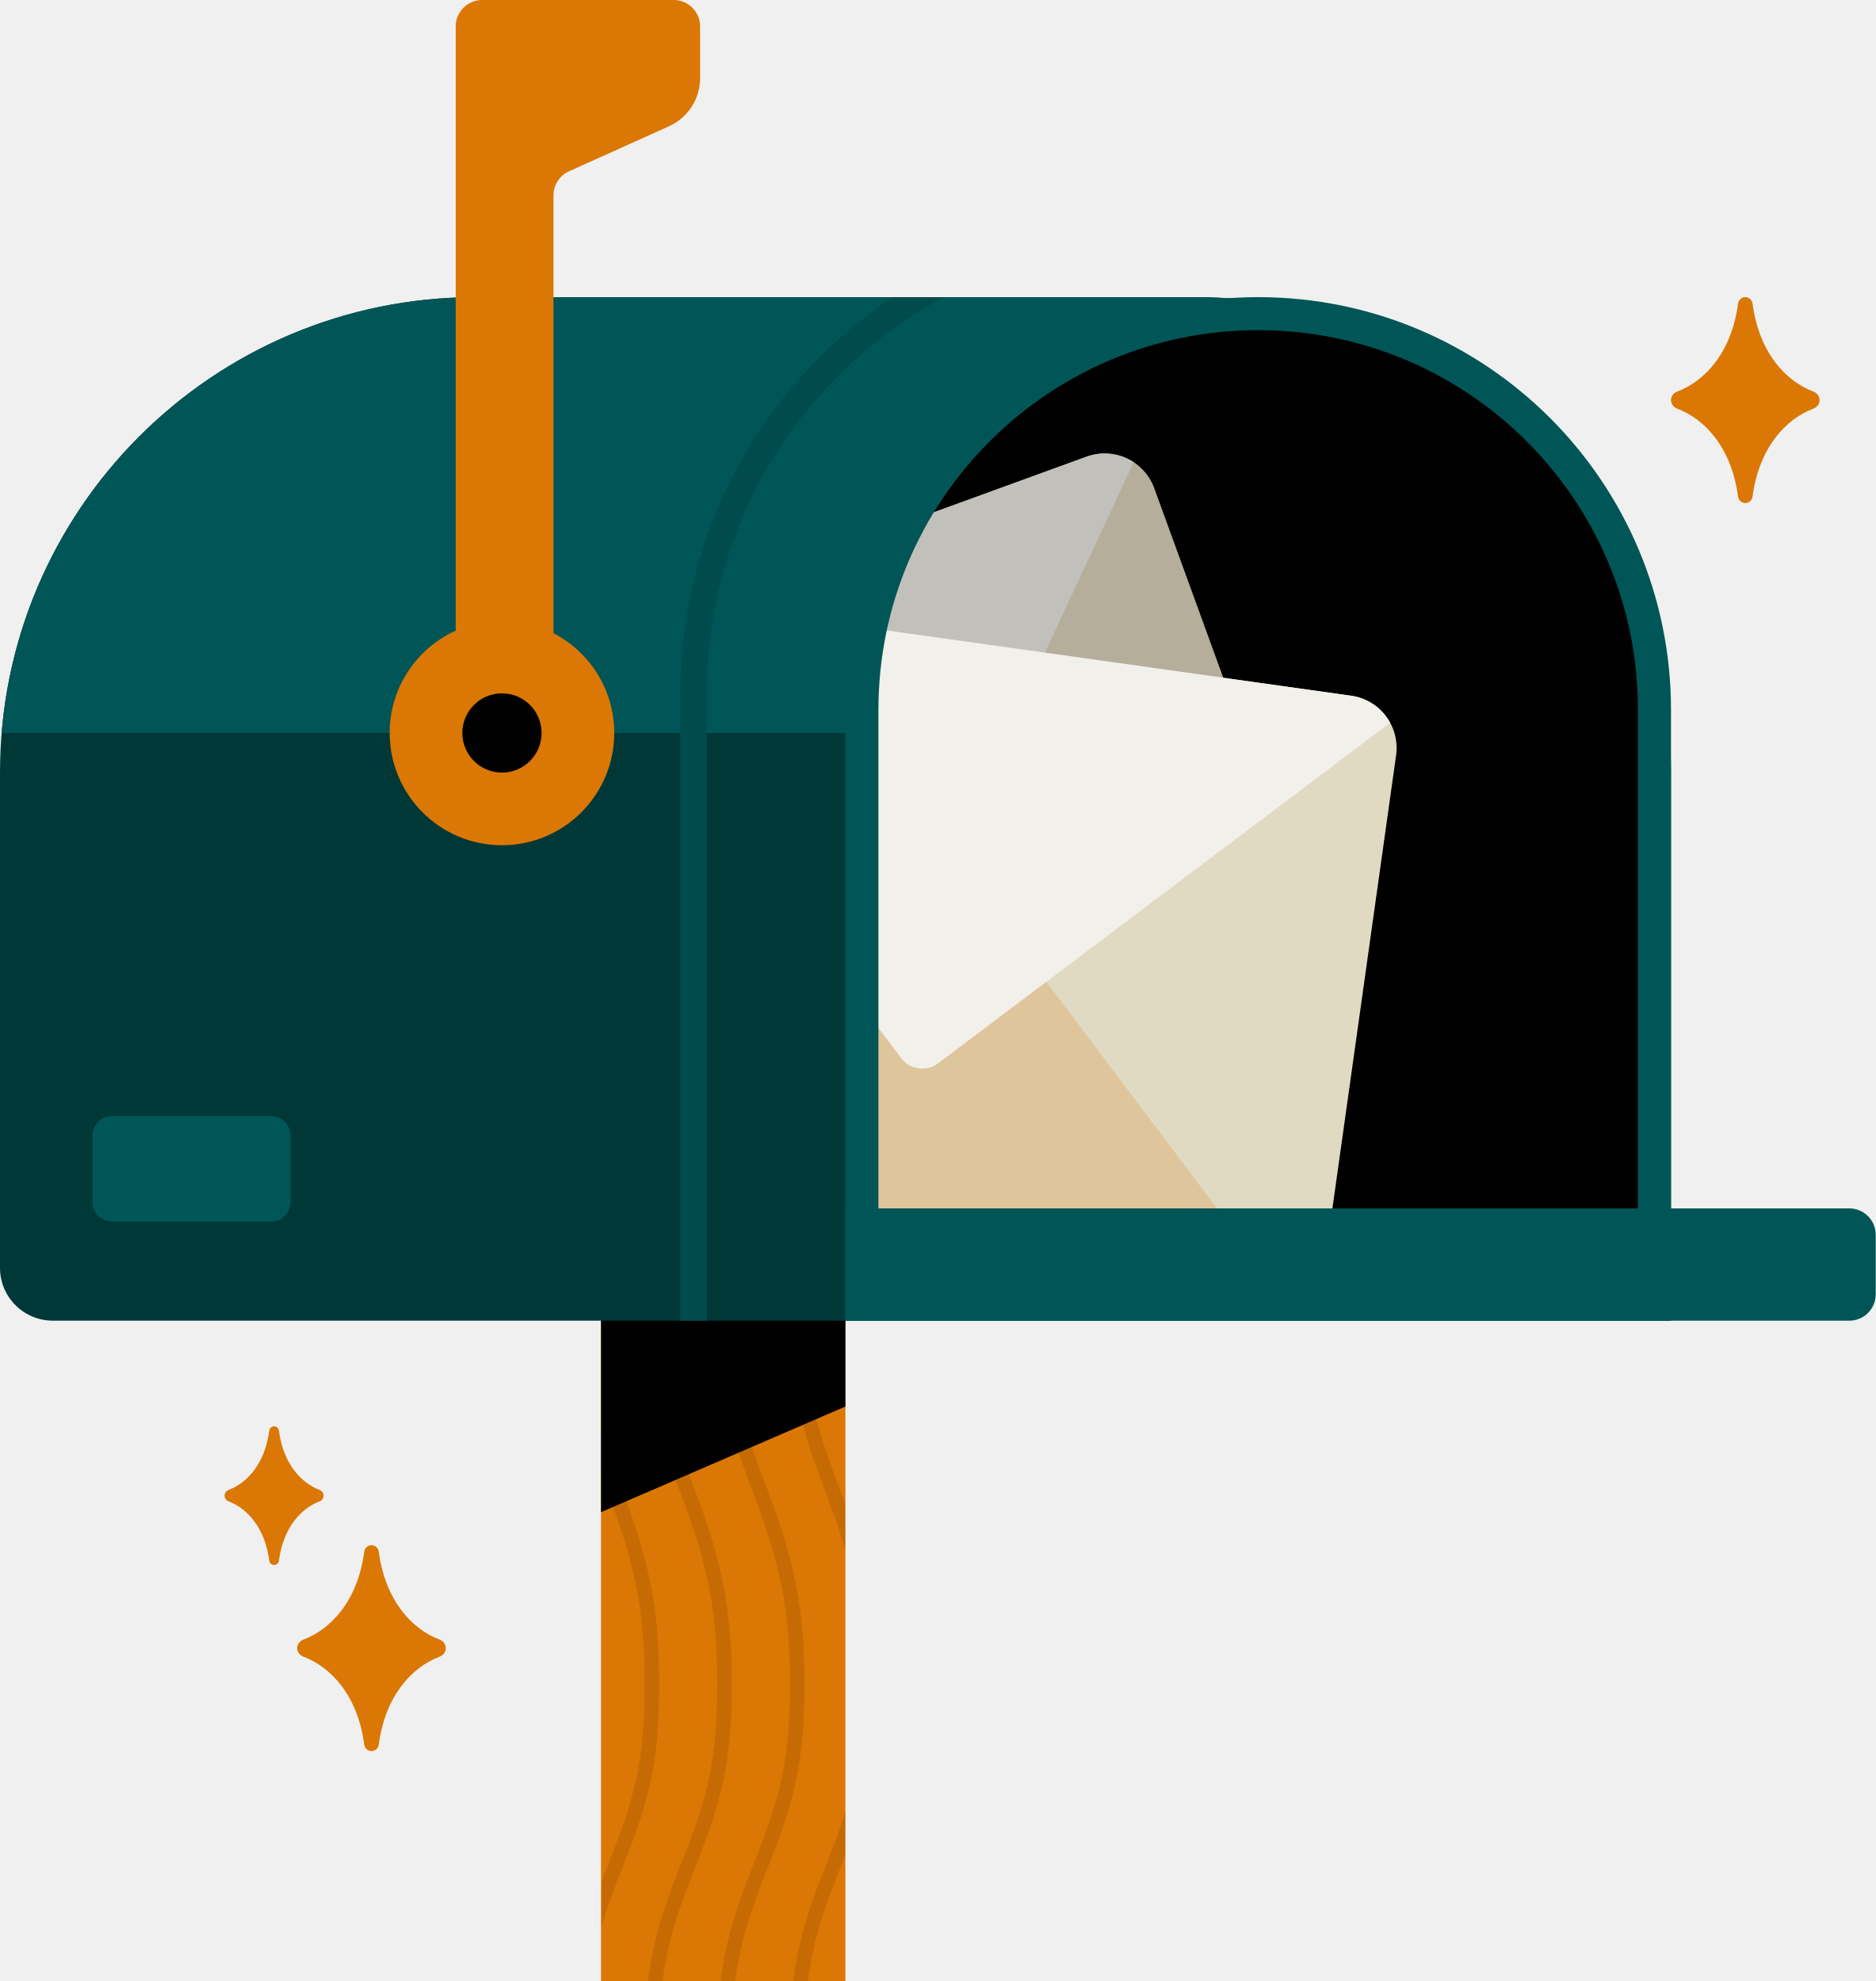
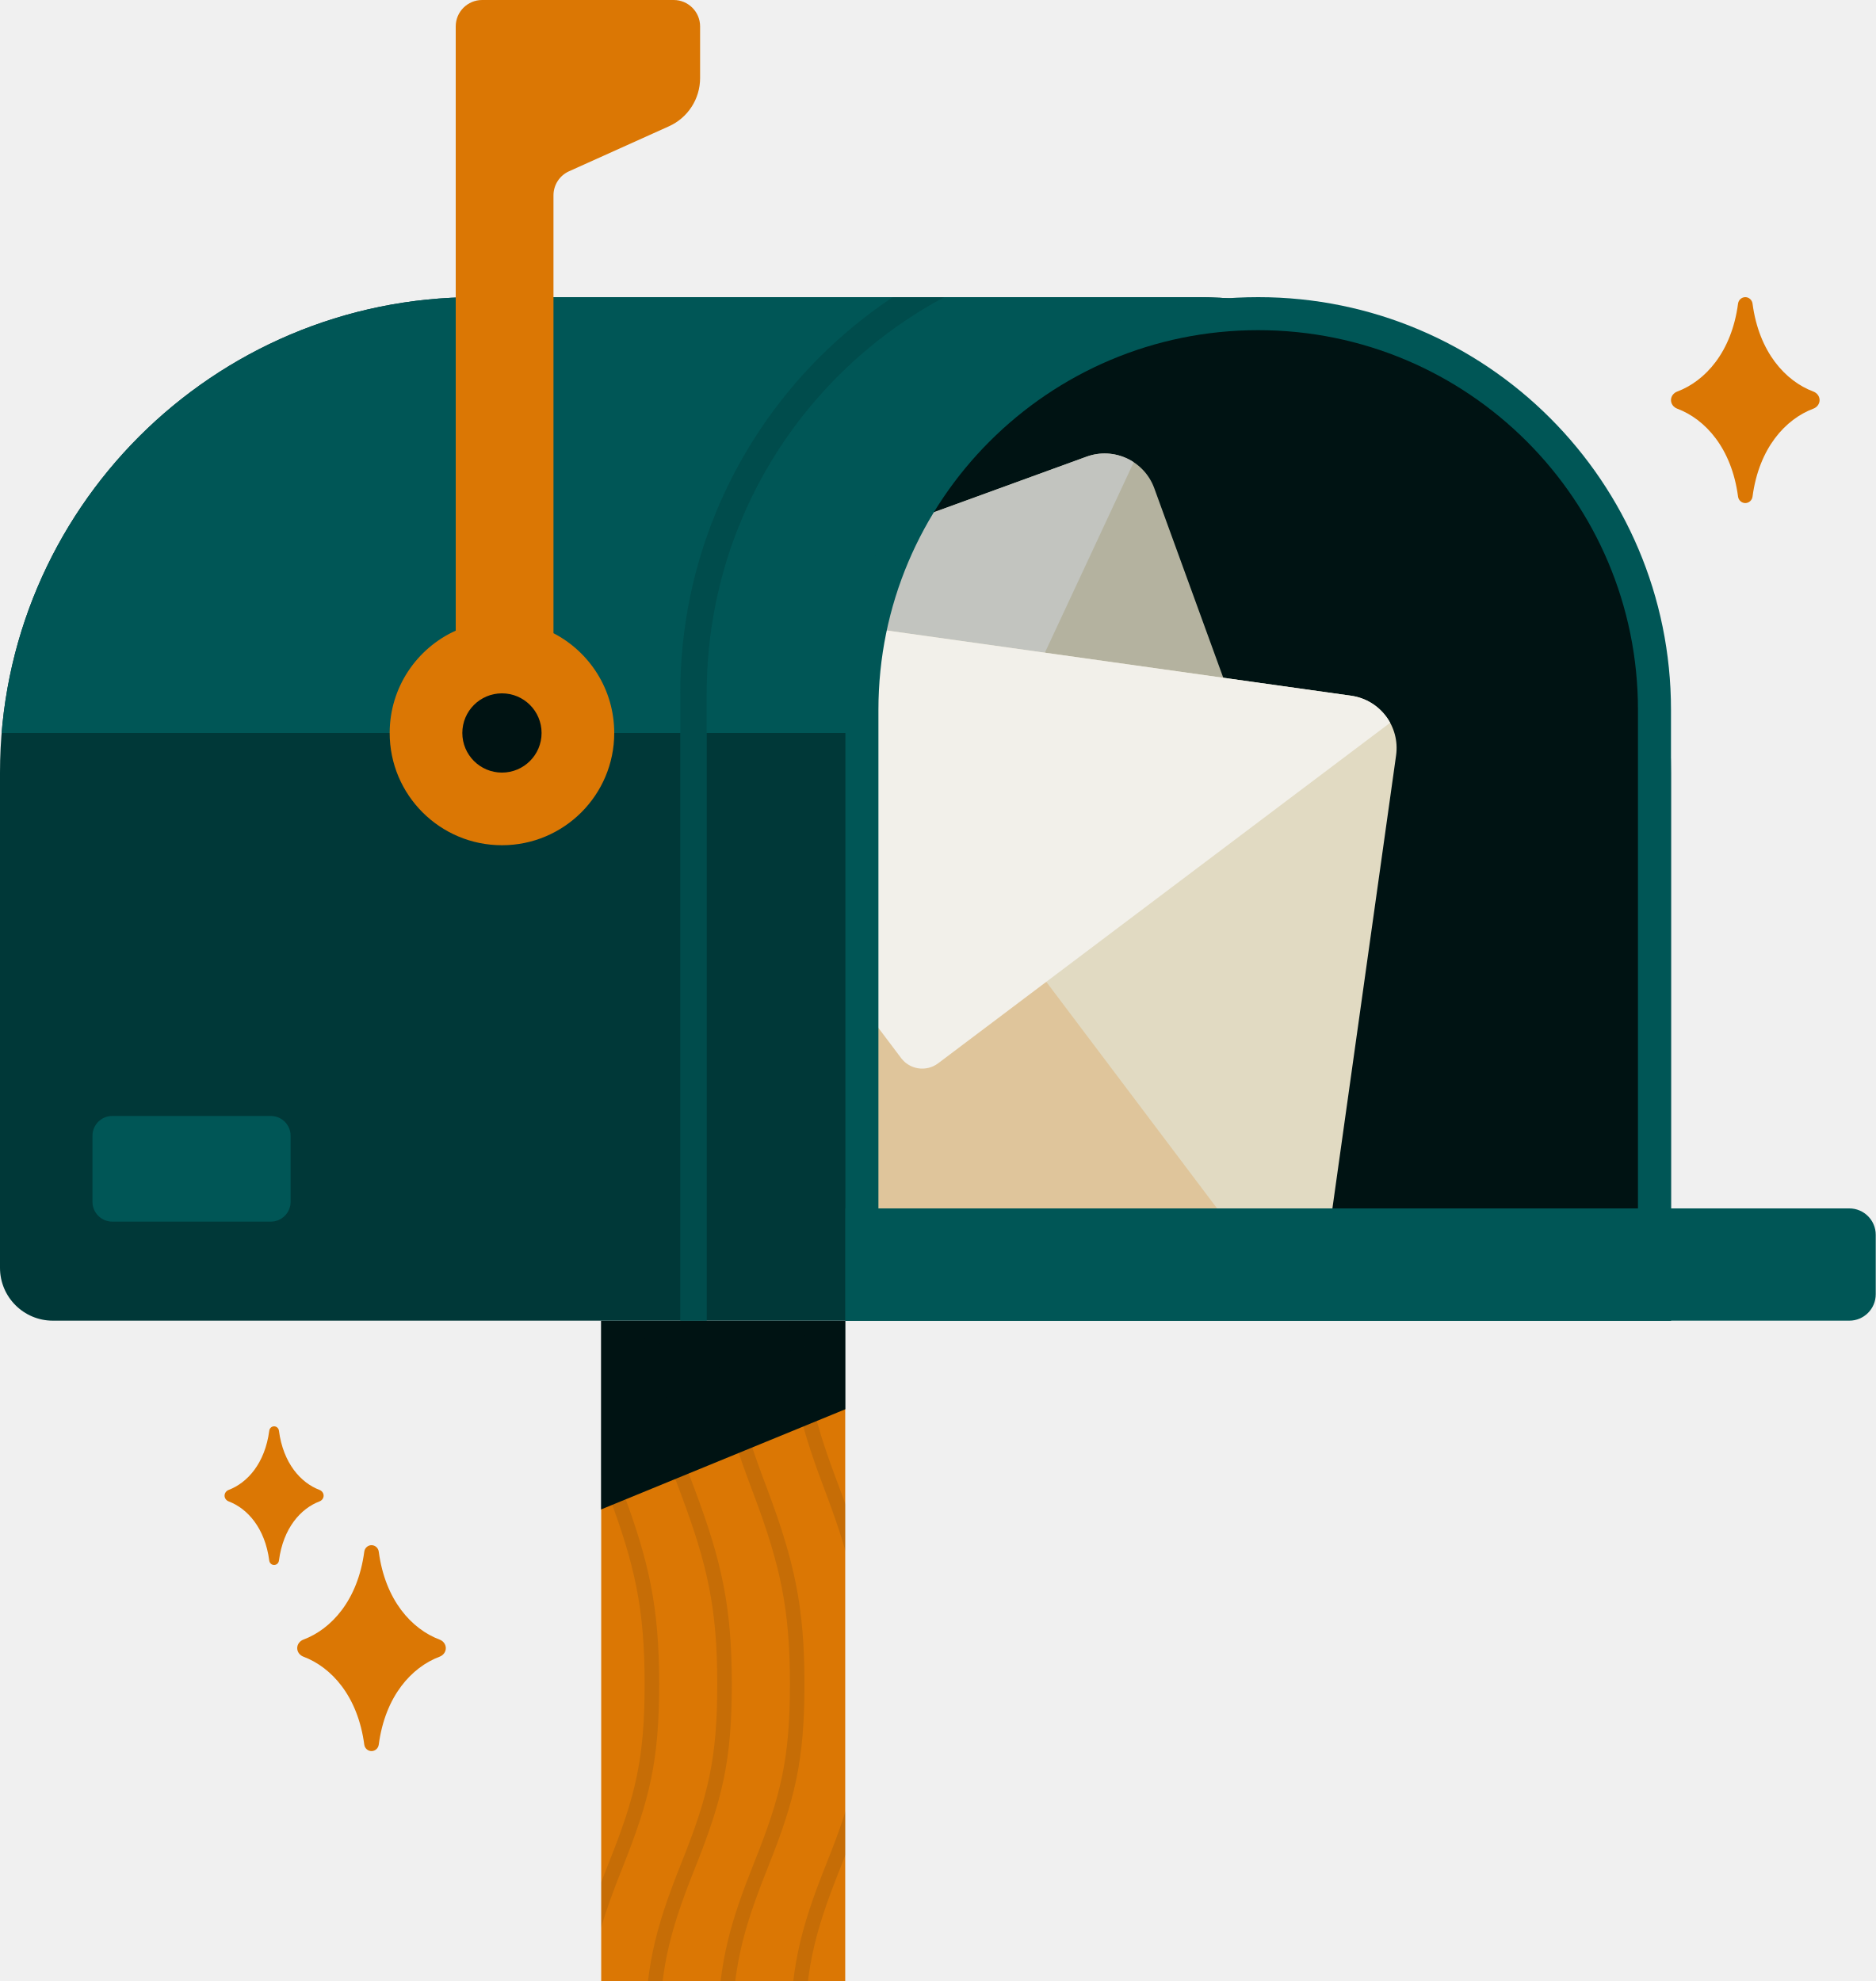
<svg xmlns="http://www.w3.org/2000/svg" width="284" height="300" viewBox="0 0 284 300" fill="none">
-   <path d="M91 300H128V200H91V300Z" fill="#DB7704" />
-   <path d="M91 229L128 213V197H91V229Z" fill="black" />
+   <mask id="mask0_1737_6407" style="mask-type:alpha" maskUnits="userSpaceOnUse" x="91" y="200" width="37" height="100">
+     <path d="M91 300H128V200H91V300Z" fill="#DB7704" />
+   </mask>
+   <g mask="url(#mask0_1737_6407)">
+     <path d="M91 300H128V200H91V300Z" fill="#DB7704" />
+     <path d="M90 229L129 213V197H90V229Z" fill="#001313" />
+   </g>
  <g clip-path="url(#clip0_1737_6407)">
-     <path opacity="0.1" fill-rule="evenodd" clip-rule="evenodd" d="M91 223.303C91.143 223.695 91.29 224.094 91.442 224.5C91.591 224.898 92.1 226.258 92.17 226.444C96.118 237.004 97.6 243.612 97.6 255C97.6 266.298 96.256 271.898 92.179 282.091C91.758 283.143 91.366 284.148 91 285.117L91 291.964C91.804 289.202 92.86 286.311 94.221 282.909C98.394 272.477 99.8 266.618 99.8 255C99.8 243.312 98.263 236.459 94.23 225.673C94.16 225.486 93.651 224.127 93.503 223.731C92.487 221.008 91.661 218.604 91 216.334L91 223.303ZM113 223.303C109.819 214.583 108.6 208.884 108.6 200L110.8 200C110.8 206.318 111.432 210.947 113 216.334L113 223.303ZM113 285.117C109.737 293.762 108.6 299.553 108.6 310L110.8 310C110.8 302.474 111.396 297.476 113 291.964L113 285.117ZM97.6 200C97.6 209.285 98.931 215.09 102.442 224.5C102.591 224.898 103.1 226.258 103.17 226.444C107.118 237.004 108.6 243.612 108.6 255C108.6 266.298 107.256 271.898 103.179 282.091C99.006 292.523 97.6 298.382 97.6 310L99.8 310C99.8 298.702 101.144 293.102 105.221 282.909C109.394 272.477 110.8 266.618 110.8 255C110.8 243.312 109.263 236.459 105.23 225.673C105.16 225.486 104.651 224.127 104.503 223.731C101.076 214.546 99.8 208.98 99.8 200L97.6 200Z" fill="black" />
-     <path opacity="0.1" fill-rule="evenodd" clip-rule="evenodd" d="M113 223.303C113.143 223.695 113.291 224.094 113.442 224.5C113.591 224.898 114.1 226.258 114.17 226.444C118.118 237.004 119.6 243.612 119.6 255C119.6 266.298 118.256 271.898 114.179 282.091C113.758 283.143 113.366 284.148 113 285.117L113 291.964C113.804 289.202 114.86 286.311 116.221 282.909C120.394 272.477 121.8 266.618 121.8 255C121.8 243.312 120.263 236.459 116.23 225.673C116.16 225.486 115.651 224.127 115.503 223.731C114.487 221.008 113.661 218.604 113 216.334L113 223.303ZM135 223.303C131.819 214.583 130.6 208.884 130.6 200L132.8 200C132.8 206.318 133.432 210.947 135 216.334L135 223.303ZM135 285.117C131.737 293.762 130.6 299.553 130.6 310L132.8 310C132.8 302.474 133.396 297.476 135 291.964L135 285.117ZM119.6 200C119.6 209.285 120.931 215.09 124.442 224.5C124.591 224.898 125.1 226.258 125.17 226.444C129.118 237.004 130.6 243.612 130.6 255C130.6 266.298 129.256 271.898 125.179 282.091C121.006 292.523 119.6 298.382 119.6 310L121.8 310C121.8 298.702 123.144 293.102 127.221 282.909C131.394 272.477 132.8 266.618 132.8 255C132.8 243.312 131.263 236.459 127.23 225.673C127.16 225.486 126.651 224.127 126.503 223.731C123.076 214.546 121.8 208.98 121.8 200L119.6 200Z" fill="black" />
+     <path opacity="0.1" fill-rule="evenodd" clip-rule="evenodd" d="M91 223.303C91.143 223.695 91.29 224.094 91.442 224.5C91.591 224.898 92.1 226.258 92.17 226.444C96.118 237.004 97.6 243.612 97.6 255C97.6 266.298 96.256 271.898 92.179 282.091C91.758 283.143 91.366 284.148 91 285.117L91 291.964C91.804 289.202 92.86 286.311 94.221 282.909C98.394 272.477 99.8 266.618 99.8 255C99.8 243.312 98.263 236.459 94.23 225.673C94.16 225.486 93.651 224.127 93.503 223.731C92.487 221.008 91.661 218.604 91 216.334L91 223.303ZM113 223.303C109.819 214.583 108.6 208.884 108.6 200L110.8 200C110.8 206.318 111.432 210.947 113 216.334L113 223.303ZM113 285.117C109.737 293.762 108.6 299.553 108.6 310L110.8 310C110.8 302.474 111.396 297.476 113 291.964L113 285.117ZM97.6 200C97.6 209.285 98.931 215.09 102.442 224.5C102.591 224.898 103.1 226.258 103.17 226.444C107.118 237.004 108.6 243.612 108.6 255C108.6 266.298 107.256 271.898 103.179 282.091C99.006 292.523 97.6 298.382 97.6 310L99.8 310C99.8 298.702 101.144 293.102 105.221 282.909C109.394 272.477 110.8 266.618 110.8 255C110.8 243.312 109.263 236.459 105.23 225.673C105.16 225.486 104.651 224.127 104.503 223.731C101.076 214.546 99.8 208.98 99.8 200L97.6 200Z" fill="#001313" />
+     <path opacity="0.1" fill-rule="evenodd" clip-rule="evenodd" d="M113 223.303C113.143 223.695 113.291 224.094 113.442 224.5C113.591 224.898 114.1 226.258 114.17 226.444C118.118 237.004 119.6 243.612 119.6 255C119.6 266.298 118.256 271.898 114.179 282.091C113.758 283.143 113.366 284.148 113 285.117L113 291.964C113.804 289.202 114.86 286.311 116.221 282.909C120.394 272.477 121.8 266.618 121.8 255C121.8 243.312 120.263 236.459 116.23 225.673C116.16 225.486 115.651 224.127 115.503 223.731C114.487 221.008 113.661 218.604 113 216.334L113 223.303ZM135 223.303C131.819 214.583 130.6 208.884 130.6 200L132.8 200C132.8 206.318 133.432 210.947 135 216.334L135 223.303ZM135 285.117C131.737 293.762 130.6 299.553 130.6 310L132.8 310C132.8 302.474 133.396 297.476 135 291.964L135 285.117ZM119.6 200C119.6 209.285 120.931 215.09 124.442 224.5C124.591 224.898 125.1 226.258 125.17 226.444C129.118 237.004 130.6 243.612 130.6 255C130.6 266.298 129.256 271.898 125.179 282.091C121.006 292.523 119.6 298.382 119.6 310L121.8 310C121.8 298.702 123.144 293.102 127.221 282.909C131.394 272.477 132.8 266.618 132.8 255C132.8 243.312 131.263 236.459 127.23 225.673C127.16 225.486 126.651 224.127 126.503 223.731C123.076 214.546 121.8 208.98 121.8 200L119.6 200Z" fill="#001313" />
  </g>
  <path d="M0 117C0 77.236 32.236 45 72 45H181C220.764 45 253 77.236 253 117V200H8C3.582 200 0 196.418 0 192V117Z" fill="#003838" />
-   <mask id="mask0_1737_6407" style="mask-type:alpha" maskUnits="userSpaceOnUse" x="0" y="45" width="253" height="155">
+   <mask id="mask1_1737_6407" style="mask-type:alpha" maskUnits="userSpaceOnUse" x="0" y="45" width="253" height="155">
    <path d="M0 117C0 77.236 32.236 45 72 45H181C220.764 45 253 77.236 253 117V200H8C3.582 200 0 196.418 0 192V117Z" fill="#005656" />
  </mask>
-   <g mask="url(#mask0_1737_6407)">
+   <g mask="url(#mask1_1737_6407)">
    <path d="M-16 111C-16 74.549 13.549 45 50 45H187C223.451 45 253 74.549 253 111V111H-16V111Z" fill="#005656" />
    <path d="M175 35H206C244.66 35 276 66.34 276 105V229H105V105C105 66.34 136.34 35 175 35Z" stroke="#004C4C" stroke-width="4" />
  </g>
-   <mask id="mask1_1737_6407" style="mask-type:alpha" maskUnits="userSpaceOnUse" x="131" y="49" width="119" height="147">
+   <mask id="mask2_1737_6407" style="mask-type:alpha" maskUnits="userSpaceOnUse" x="131" y="49" width="119" height="147">
    <path d="M131 108.5C131 75.639 157.639 49 190.5 49V49C223.361 49 250 75.639 250 108.5V196H131V108.5Z" fill="black" />
  </mask>
-   <g mask="url(#mask1_1737_6407)">
-     <path d="M131 108.5C131 75.639 157.639 49 190.5 49V49C223.361 49 250 75.639 250 108.5V196H131V108.5Z" fill="black" />
+   <g mask="url(#mask2_1737_6407)">
+     <path d="M131 108.5C131 75.639 157.639 49 190.5 49V49C223.361 49 250 75.639 250 108.5V196H131V108.5Z" fill="#001313" />
    <g opacity="0.8">
      <rect x="49.871" y="110.885" width="130" height="88" rx="8" transform="rotate(-20 49.8711 110.885)" fill="#E1DAC2" />
-       <mask id="mask2_1737_6407" style="mask-type:alpha" maskUnits="userSpaceOnUse" x="52" y="68" width="148" height="124">
+       <mask id="mask3_1737_6407" style="mask-type:alpha" maskUnits="userSpaceOnUse" x="52" y="68" width="148" height="124">
        <rect x="49.871" y="110.885" width="130" height="88" rx="8" transform="rotate(-20 49.8711 110.885)" fill="#E1DAC2" />
      </mask>
-       <g mask="url(#mask2_1737_6407)">
+       <g mask="url(#mask3_1737_6407)">
        <path d="M120.205 122.349L79.761 209.081C78.255 212.311 81.406 215.749 84.755 214.53L211.931 168.242C215.279 167.023 215.483 162.364 212.253 160.858L125.521 120.414C123.519 119.48 121.139 120.347 120.205 122.349Z" fill="#87A597" />
        <path d="M135.438 147.66L175.882 60.928C177.388 57.698 174.237 54.26 170.888 55.479L43.712 101.767C40.364 102.986 40.16 107.645 43.39 109.151L130.122 149.595C132.124 150.528 134.504 149.662 135.438 147.66Z" fill="#F2F0EA" />
      </g>
    </g>
    <rect x="83.756" y="88.382" width="130" height="88" rx="8" transform="rotate(8 83.7561 88.3818)" fill="#E1DAC2" />
-     <mask id="mask3_1737_6407" style="mask-type:alpha" maskUnits="userSpaceOnUse" x="72" y="89" width="140" height="104">
+     <mask id="mask4_1737_6407" style="mask-type:alpha" maskUnits="userSpaceOnUse" x="72" y="89" width="140" height="104">
      <rect x="83.756" y="88.382" width="130" height="88" rx="8" transform="rotate(8 83.7561 88.3818)" fill="#E1DAC2" />
    </mask>
-     <g mask="url(#mask3_1737_6407)">
+     <g mask="url(#mask4_1737_6407)">
      <path d="M140.475 131.524L64.047 189.117C61.201 191.261 62.369 195.776 65.898 196.272L199.919 215.108C203.447 215.604 205.814 211.585 203.67 208.739L146.077 132.311C144.748 130.547 142.24 130.195 140.475 131.524Z" fill="#DB7704" fill-opacity="0.2" />
-       <path d="M142.042 161.024L218.47 103.431C221.316 101.287 220.148 96.772 216.619 96.275L82.599 77.44C79.07 76.944 76.703 80.963 78.847 83.808L136.44 160.236C137.77 162.001 140.278 162.353 142.042 161.024Z" fill="#F2F0EA" />
+       <path d="M142.042 161.024L218.47 103.431C221.316 101.287 220.148 96.772 216.619 96.275L82.599 77.44C79.07 76.944 76.703 80.963 78.848 83.808L136.44 160.236C137.77 162.001 140.278 162.353 142.042 161.024Z" fill="#F2F0EA" />
    </g>
  </g>
  <path d="M250.5 107.5L250.5 197.5L130.5 197.5L130.5 107.5C130.5 74.363 157.363 47.5 190.5 47.5C223.637 47.5 250.5 74.363 250.5 107.5Z" stroke="#005656" stroke-width="5" />
  <path fill-rule="evenodd" clip-rule="evenodd" d="M69 95.504V4C69 1.791 70.791 0 73 0H102C104.209 0 106 1.791 106 4V11.829C106 14.976 104.155 17.831 101.286 19.124L86.157 25.938C84.722 26.584 83.8 28.012 83.8 29.585V95.891C89.265 98.718 93 104.423 93 111C93 120.389 85.389 128 76 128C66.611 128 59 120.389 59 111C59 104.107 63.103 98.171 69 95.504Z" fill="#DB7704" />
-   <circle cx="76" cy="111" r="6" fill="black" />
+   <circle cx="76" cy="111" r="6" fill="#001313" />
  <path d="M128 183H280C282.209 183 284 184.791 284 187V196C284 198.209 282.209 200 280 200H128V183Z" fill="#005656" />
  <rect x="14" y="169" width="30" height="16" rx="3" fill="#005656" />
  <path d="M55.153 234.982C54.176 242.349 50.161 246.713 45.938 248.299C45.392 248.504 45 249.009 45 249.592C45 250.175 45.392 250.68 45.938 250.885C50.161 252.471 54.176 256.835 55.153 264.202C55.226 264.756 55.691 265.184 56.25 265.184C56.809 265.184 57.274 264.756 57.347 264.202C58.324 256.835 62.339 252.471 66.562 250.885C67.108 250.68 67.5 250.175 67.5 249.592C67.5 249.009 67.108 248.504 66.562 248.299C62.339 246.713 58.324 242.349 57.347 234.982C57.274 234.428 56.809 234 56.25 234C55.691 234 55.226 234.428 55.153 234.982Z" fill="#DB7704" />
  <path d="M40.769 216.655C40.12 221.617 37.446 224.557 34.631 225.627C34.263 225.767 34 226.107 34 226.5C34 226.893 34.263 227.233 34.631 227.373C37.446 228.443 40.12 231.383 40.769 236.345C40.818 236.715 41.127 237 41.5 237C41.873 237 42.182 236.715 42.231 236.345C42.88 231.383 45.554 228.443 48.369 227.373C48.737 227.233 49 226.893 49 226.5C49 226.107 48.737 225.767 48.369 225.627C45.554 224.557 42.88 221.617 42.231 216.655C42.182 216.285 41.873 216 41.5 216C41.127 216 40.818 216.285 40.769 216.655Z" fill="#DB7704" />
  <path d="M263.153 45.982C262.176 53.349 258.161 57.713 253.938 59.299C253.392 59.504 253 60.009 253 60.592C253 61.175 253.392 61.68 253.938 61.885C258.161 63.471 262.176 67.835 263.153 75.202C263.226 75.756 263.691 76.184 264.25 76.184C264.809 76.184 265.274 75.756 265.347 75.202C266.324 67.835 270.339 63.471 274.562 61.885C275.108 61.68 275.5 61.175 275.5 60.592C275.5 60.009 275.108 59.504 274.562 59.299C270.339 57.713 266.324 53.349 265.347 45.982C265.274 45.428 264.809 45 264.25 45C263.691 45 263.226 45.428 263.153 45.982Z" fill="#DB7704" />
  <defs>
    <clipPath id="clip0_1737_6407">
      <rect width="100" height="37" fill="white" transform="translate(128 200) rotate(90)" />
    </clipPath>
  </defs>
</svg>
